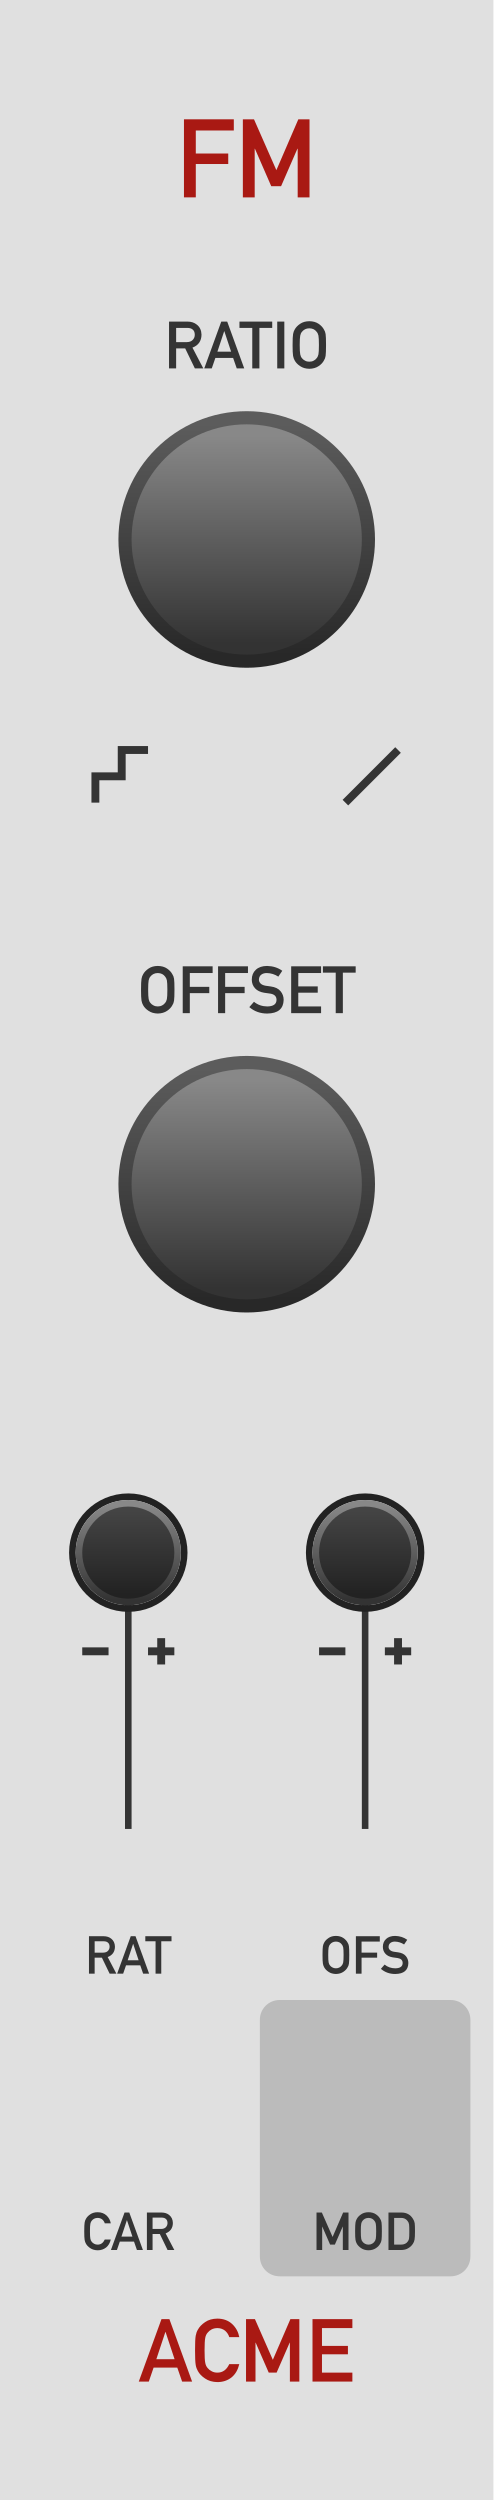
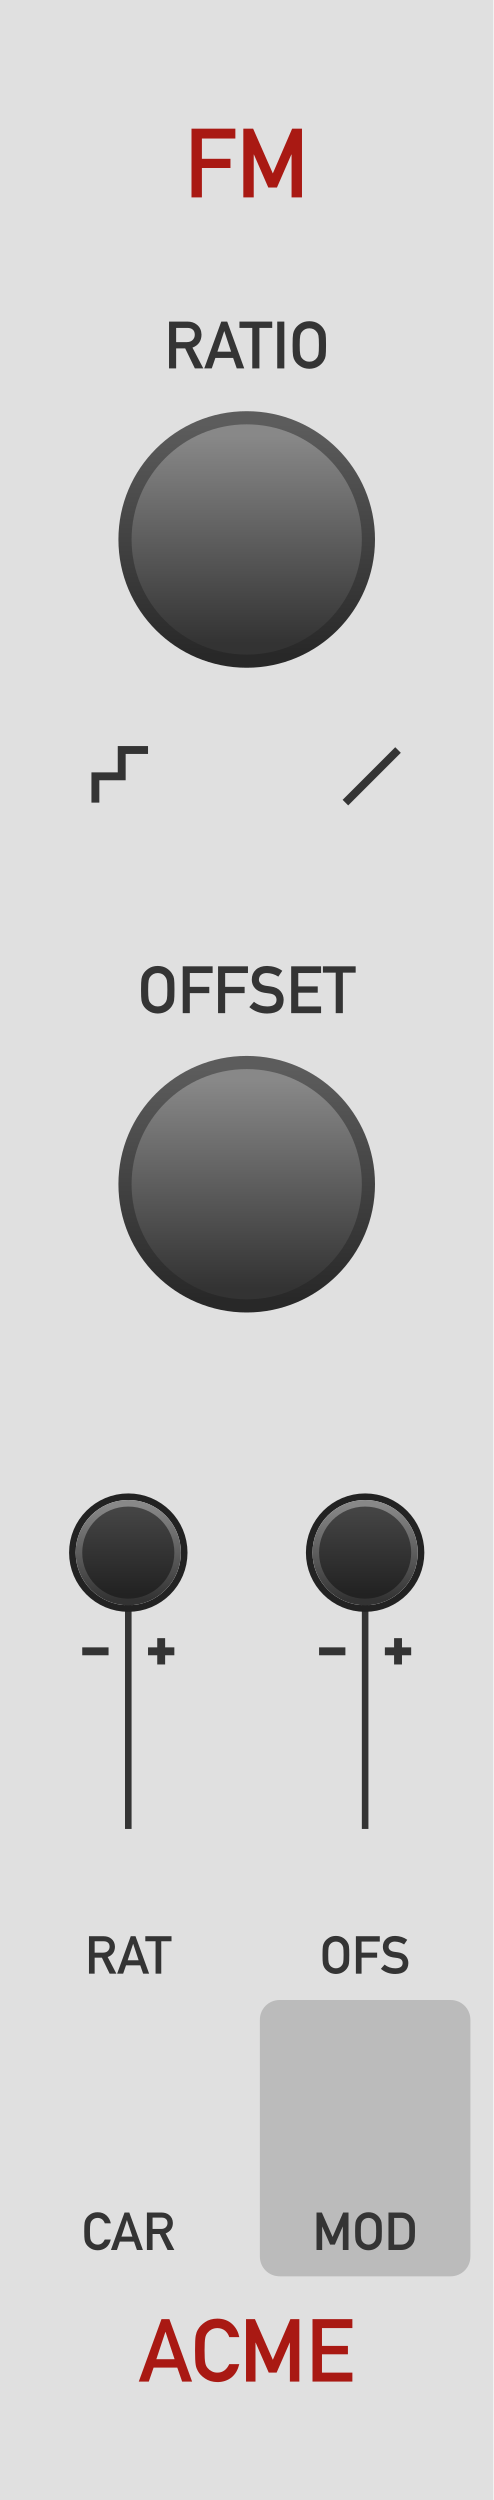
<svg xmlns="http://www.w3.org/2000/svg" xmlns:xlink="http://www.w3.org/1999/xlink" version="1.1" width="75" height="380" viewBox="0 0 75 380" id="svg143">
  <style id="style2">
    text.title {
      fill: #a91913;
      font-family: 'DIN Alternate';
-       font-size: 12.5pt;
+       font-size: 11pt;
    }
    text.logo {
      fill: #a91913;
      font-family: 'DIN Alternate';
      font-size: 10pt;
    }
    text.big-label {
      fill: #343434;
      font-family: 'DIN Alternate';
      font-size: 7.5pt;
    }
    text.label {
      fill: #343434;
      font-family: 'DIN Alternate';
      font-size: 6pt;
    }
    .background {
      fill: #e0e0e0;
    }
    .output {
      fill: #bbbbbb;
    }
    polyline.icon {
      stroke: #343434;
      stroke-width: 1.2;
      fill: none;
    }
    polyline.connect {
      stroke: #343434;
      stroke-width: 1;
      fill: none;
    }

    .blueprint {
      stroke: #08f;
      fill: none;
    }
  </style>
  <defs id="defs53">
    <linearGradient id="smallKnobMediumGradient">
      <stop offset="5%" stop-color="#888" id="stop4" />
      <stop offset="95%" stop-color="#333" id="stop6" />
    </linearGradient>
    <linearGradient id="smallKnobDarkGradient">
      <stop offset="5%" stop-color="#444" id="stop9" />
      <stop offset="95%" stop-color="#222" id="stop11" />
    </linearGradient>
    <linearGradient id="bigKnobDarkGradient">
      <stop offset="5%" stop-color="#5c5c5c" id="stop14" />
      <stop offset="95%" stop-color="#282828" id="stop16" />
    </linearGradient>
    <linearGradient id="bigKnobMediumGradient">
      <stop offset="5%" stop-color="#888" id="stop19" />
      <stop offset="95%" stop-color="#333" id="stop21" />
    </linearGradient>
    <symbol id="knob18">
      <g transform="translate(9 9)" id="g30">
        <circle r="8.5" stroke="#222" fill="none" id="circle24" />
        <circle r="8" fill="url('#smallKnobMediumGradient')" transform="rotate(90)" id="circle26" />
        <circle r="7" fill="url('#smallKnobDarkGradient')" transform="rotate(90)" id="circle28" />
      </g>
    </symbol>
    <symbol id="knob40">
      <g transform="translate(20 20)" id="g37">
        <circle r="19.5" fill="url('#bigKnobDarkGradient')" transform="rotate(90)" id="circle33" />
        <circle r="17.5" fill="url('#bigKnobMediumGradient')" transform="rotate(90)" id="circle35" />
      </g>
    </symbol>
    <symbol id="knob50">
      <g transform="translate(25 25)" id="g44">
        <circle r="24.5" fill="url('#bigKnobDarkGradient')" transform="rotate(90)" id="circle40" />
        <circle r="22.5" fill="url('#bigKnobMediumGradient')" transform="rotate(90)" id="circle42" />
      </g>
    </symbol>
    <symbol id="port">
      <g transform="translate(12 12)" id="g47" />
    </symbol>
    <symbol id="hswitch14">
      <g transform="translate(12 7)" id="g50" />
    </symbol>
    <linearGradient xlink:href="#bigKnobDarkGradient" id="linearGradient187" x1="-19.5" y1="-19.5" x2="19.5" y2="-19.5" gradientUnits="userSpaceOnUse" />
    <linearGradient xlink:href="#bigKnobMediumGradient" id="linearGradient189" x1="-17.5" y1="-17.5" x2="17.5" y2="-17.5" gradientUnits="userSpaceOnUse" />
    <linearGradient xlink:href="#bigKnobDarkGradient" id="linearGradient211" x1="-19.5" y1="-19.5" x2="19.5" y2="-19.5" gradientUnits="userSpaceOnUse" />
    <linearGradient xlink:href="#bigKnobMediumGradient" id="linearGradient213" x1="-17.5" y1="-17.5" x2="17.5" y2="-17.5" gradientUnits="userSpaceOnUse" />
    <linearGradient xlink:href="#smallKnobMediumGradient" id="linearGradient225" x1="-8" y1="-8" x2="8" y2="-8" gradientUnits="userSpaceOnUse" />
    <linearGradient xlink:href="#smallKnobDarkGradient" id="linearGradient227" x1="-7" y1="-7" x2="7" y2="-7" gradientUnits="userSpaceOnUse" />
    <linearGradient xlink:href="#smallKnobMediumGradient" id="linearGradient239" x1="-8" y1="-8" x2="8" y2="-8" gradientUnits="userSpaceOnUse" />
    <linearGradient xlink:href="#smallKnobDarkGradient" id="linearGradient241" x1="-7" y1="-7" x2="7" y2="-7" gradientUnits="userSpaceOnUse" />
  </defs>
  <path id="rect55" style="fill:#e0e0e0" d="M 0,0 H 75 V 380 H 0 Z" class="background" />
-   <g aria-label="FM" id="text57" style="font-size:16.667px;font-family:'DIN Alternate';text-anchor:middle;fill:#a91913" class="title">
-     <path d="m 27.962,30 h 1.799 v -5.07 h 4.932 v -1.595 h -4.932 v -3.499 h 5.778 V 18.135 H 27.962 Z" style="font-size:16.667px;font-family:'DIN Alternate';text-anchor:middle;fill:#a91913" id="path302" />
-     <path d="m 36.914,30 h 1.799 v -7.397 h 0.033 l 2.482,5.697 h 1.497 l 2.482,-5.697 h 0.041 V 30 h 1.799 V 18.135 h -1.701 l -3.337,7.731 v 0 l -3.402,-7.731 h -1.693 z" style="font-size:16.667px;font-family:'DIN Alternate';text-anchor:middle;fill:#a91913" id="path304" />
+   <g aria-label="FM" id="text57" style="font-size:14.667px;font-family:'DIN Alternate';text-anchor:middle;fill:#a91913" class="title">
+     <path d="m 29.107,30 h 1.583 v -4.462 h 4.34 v -1.404 h -4.34 v -3.079 h 5.085 v -1.497 h -6.667 z" style="font-size:14.667px;font-family:'DIN Alternate';text-anchor:middle;fill:#a91913" id="path302" />
+     <path d="m 36.984,30 h 1.583 v -6.51 h 0.029 l 2.184,5.013 h 1.318 l 2.184,-5.013 h 0.036 V 30 h 1.583 V 19.559 h -1.497 l -2.936,6.803 v 0 l -2.993,-6.803 h -1.49 z" style="font-size:14.667px;font-family:'DIN Alternate';text-anchor:middle;fill:#a91913" id="path304" />
  </g>
  <g aria-label="ACME" id="text59" style="font-size:13.333px;font-family:'DIN Alternate';text-anchor:middle;fill:#a91913" class="logo">
    <path d="m 23.763,358.602 1.374,-4.147 h 0.026 l 1.374,4.147 z M 27.682,362 h 1.517 l -3.451,-9.492 H 24.544 L 21.094,362 h 1.523 l 0.729,-2.122 h 3.6 z" style="font-size:13.333px;font-family:'DIN Alternate';text-anchor:middle;fill:#a91913" id="path293" />
    <path d="m 34.85,359.344 q -0.599,1.296 -1.81,1.296 -0.508,0 -0.872,-0.215 -0.371,-0.182 -0.599,-0.475 -0.28,-0.306 -0.371,-0.801 -0.104,-0.495 -0.104,-1.895 0,-1.4 0.104,-1.908 0.091,-0.482 0.371,-0.788 0.228,-0.293 0.599,-0.488 0.365,-0.189 0.872,-0.202 0.69,0.013 1.172,0.397 0.462,0.404 0.638,0.977 h 1.523 q -0.228,-1.191 -1.094,-1.999 -0.866,-0.801 -2.24,-0.814 -1.12,0.013 -1.868,0.534 -0.762,0.514 -1.107,1.172 -0.215,0.345 -0.319,0.905 -0.098,0.56 -0.098,2.214 0,1.628 0.098,2.201 0.052,0.306 0.13,0.508 0.085,0.195 0.189,0.41 0.345,0.658 1.107,1.159 0.749,0.521 1.868,0.547 1.237,0 2.142,-0.703 0.879,-0.71 1.191,-2.031 z" style="font-size:13.333px;font-family:'DIN Alternate';text-anchor:middle;fill:#a91913" id="path295" />
    <path d="m 37.396,362 h 1.439 v -5.918 h 0.026 l 1.986,4.557 h 1.198 l 1.986,-4.557 H 44.062 V 362 h 1.439 v -9.492 h -1.361 l -2.669,6.185 v 0 L 38.75,352.508 h -1.354 z" style="font-size:13.333px;font-family:'DIN Alternate';text-anchor:middle;fill:#a91913" id="path297" />
    <path d="m 47.5,362 h 6.061 v -1.361 h -4.622 v -2.786 h 3.945 v -1.276 h -3.945 v -2.708 h 4.622 v -1.361 H 47.5 Z" style="font-size:13.333px;font-family:'DIN Alternate';text-anchor:middle;fill:#a91913" id="path299" />
  </g>
  <g aria-label="RATIO" id="text61" style="font-size:10px;font-family:'DIN Alternate';text-anchor:middle;fill:#343434" class="big-label">
    <path d="m 26.772,49.843 h 1.689 q 0.518,0 0.791,0.22 0.347,0.249 0.356,0.806 0,0.464 -0.298,0.781 -0.303,0.342 -0.908,0.352 H 26.772 Z M 25.693,56 h 1.079 v -3.042 h 1.377 L 29.619,56 h 1.284 l -1.65,-3.159 q 1.357,-0.522 1.377,-1.973 -0.029,-0.986 -0.708,-1.519 -0.562,-0.469 -1.45,-0.469 h -2.778 z" style="font-size:10px;font-family:'DIN Alternate';text-anchor:middle;fill:#343434" id="path328" />
    <path d="m 33.047,53.451 1.03,-3.11 h 0.02 l 1.03,3.11 z M 35.986,56 h 1.138 l -2.588,-7.119 H 33.633 L 31.045,56 H 32.188 l 0.547,-1.592 h 2.7 z" style="font-size:10px;font-family:'DIN Alternate';text-anchor:middle;fill:#343434" id="path330" />
    <path d="m 38.345,56 h 1.084 v -6.157 h 1.948 v -0.962 h -4.98 v 0.962 h 1.948 z" style="font-size:10px;font-family:'DIN Alternate';text-anchor:middle;fill:#343434" id="path332" />
    <path d="m 42.139,56 h 1.079 v -7.119 h -1.079 z" style="font-size:10px;font-family:'DIN Alternate';text-anchor:middle;fill:#343434" id="path334" />
    <path d="m 44.473,52.44 q 0,1.221 0.073,1.65 0.039,0.229 0.098,0.381 0.063,0.146 0.142,0.308 0.259,0.493 0.83,0.869 0.562,0.391 1.401,0.41 0.85,-0.02 1.416,-0.41 0.562,-0.376 0.811,-0.869 0.181,-0.259 0.249,-0.688 0.063,-0.43 0.063,-1.65 0,-1.24 -0.063,-1.66 -0.068,-0.42 -0.249,-0.679 -0.249,-0.493 -0.811,-0.879 -0.566,-0.391 -1.416,-0.4 -0.84,0.01 -1.401,0.4 -0.571,0.386 -0.83,0.879 -0.161,0.259 -0.239,0.679 -0.073,0.42 -0.073,1.66 z m 1.084,0 q 0,-1.05 0.078,-1.431 0.068,-0.361 0.278,-0.591 0.171,-0.22 0.449,-0.366 0.273,-0.142 0.654,-0.151 0.386,0.01 0.669,0.151 0.269,0.146 0.43,0.366 0.21,0.229 0.288,0.591 0.073,0.381 0.073,1.431 0,1.05 -0.073,1.421 -0.078,0.371 -0.288,0.601 -0.161,0.22 -0.43,0.356 -0.283,0.161 -0.669,0.161 -0.381,0 -0.654,-0.161 -0.278,-0.137 -0.449,-0.356 -0.21,-0.229 -0.278,-0.601 -0.078,-0.371 -0.078,-1.421 z" style="font-size:10px;font-family:'DIN Alternate';text-anchor:middle;fill:#343434" id="path336" />
  </g>
  <g id="use63" transform="translate(17.5,62)">
    <g transform="translate(20,20)" id="g183">
      <path id="circle179" style="fill:url(#linearGradient187)" transform="rotate(90)" d="M 19.5,0 A 19.5,19.5 0 0 1 0,19.5 19.5,19.5 0 0 1 -19.5,0 19.5,19.5 0 0 1 0,-19.5 19.5,19.5 0 0 1 19.5,0 Z" />
      <path id="circle181" style="fill:url(#linearGradient189)" transform="rotate(90)" d="M 17.5,0 A 17.5,17.5 0 0 1 0,17.5 17.5,17.5 0 0 1 -17.5,0 17.5,17.5 0 0 1 0,-17.5 17.5,17.5 0 0 1 17.5,0 Z" />
    </g>
  </g>
  <g id="use67" transform="translate(25.5,111)">
    <g transform="translate(12,7)" id="g199" />
  </g>
  <g transform="translate(56.5,118)" id="g71">
    <path id="polyline69" style="fill:none;stroke:#343434;stroke-width:1.2" d="M -4,4 4,-4" class="icon" />
  </g>
  <g transform="translate(18.5,118)" id="g75">
    <path id="polyline73" style="fill:none;stroke:#343434;stroke-width:1.2" d="M -4,4 V 0 h 4 v -4 h 4" class="icon" />
  </g>
  <g aria-label="OFFSET" id="text79" style="font-size:10px;font-family:'DIN Alternate';text-anchor:middle;fill:#343434" class="big-label">
    <path d="m 21.436,150.44 q 0,1.221 0.073,1.65 0.039,0.229 0.098,0.381 0.063,0.146 0.142,0.308 0.259,0.493 0.83,0.869 0.562,0.391 1.401,0.41 0.85,-0.019 1.416,-0.41 0.562,-0.376 0.811,-0.869 0.181,-0.259 0.249,-0.688 0.063,-0.43 0.063,-1.65 0,-1.24 -0.063,-1.66 -0.068,-0.42 -0.249,-0.679 -0.249,-0.493 -0.811,-0.879 -0.566,-0.391 -1.416,-0.4 -0.84,0.01 -1.401,0.4 -0.571,0.386 -0.83,0.879 -0.161,0.259 -0.239,0.679 -0.073,0.42 -0.073,1.66 z m 1.084,0 q 0,-1.05 0.078,-1.431 0.068,-0.361 0.278,-0.591 0.171,-0.22 0.449,-0.366 0.273,-0.142 0.654,-0.151 0.386,0.01 0.669,0.151 0.269,0.146 0.43,0.366 0.21,0.229 0.288,0.591 0.073,0.381 0.073,1.431 0,1.05 -0.073,1.421 -0.078,0.371 -0.288,0.601 -0.161,0.22 -0.43,0.356 -0.283,0.161 -0.669,0.161 -0.381,0 -0.654,-0.161 -0.278,-0.137 -0.449,-0.356 -0.21,-0.229 -0.278,-0.601 -0.078,-0.371 -0.078,-1.421 z" style="font-size:10px;font-family:'DIN Alternate';text-anchor:middle;fill:#343434" id="path278" />
    <path d="m 27.773,154 h 1.079 v -3.042 h 2.959 v -0.957 h -2.959 v -2.1 h 3.467 v -1.021 h -4.546 z" style="font-size:10px;font-family:'DIN Alternate';text-anchor:middle;fill:#343434" id="path280" />
    <path d="m 33.145,154 h 1.079 v -3.042 h 2.959 v -0.957 h -2.959 v -2.1 h 3.467 v -1.021 h -4.546 z" style="font-size:10px;font-family:'DIN Alternate';text-anchor:middle;fill:#343434" id="path282" />
    <path d="m 38.604,152.271 -0.708,0.811 q 1.138,0.977 2.72,0.977 2.446,-0.029 2.5,-2.07 0,-0.757 -0.474,-1.328 -0.479,-0.581 -1.479,-0.718 -0.508,-0.064 -0.801,-0.112 -0.527,-0.098 -0.767,-0.352 -0.239,-0.249 -0.239,-0.557 0.01,-0.513 0.356,-0.771 0.332,-0.249 0.83,-0.249 0.962,0.019 1.763,0.547 v 0 l 0.601,-0.889 q -0.981,-0.708 -2.31,-0.737 -1.104,0.01 -1.704,0.576 -0.62,0.571 -0.62,1.504 0,0.776 0.493,1.318 0.479,0.527 1.396,0.679 0.513,0.073 0.942,0.132 0.938,0.161 0.928,0.957 -0.02,0.972 -1.406,0.991 -1.172,-0.01 -2.021,-0.708 z" style="font-size:10px;font-family:'DIN Alternate';text-anchor:middle;fill:#343434" id="path284" />
    <path d="m 44.258,154 h 4.546 v -1.021 h -3.467 v -2.09 h 2.959 v -0.957 h -2.959 v -2.031 h 3.467 v -1.021 h -4.546 z" style="font-size:10px;font-family:'DIN Alternate';text-anchor:middle;fill:#343434" id="path286" />
    <path d="m 51.03,154 h 1.084 v -6.157 H 54.062 v -0.962 h -4.98 v 0.962 h 1.948 z" style="font-size:10px;font-family:'DIN Alternate';text-anchor:middle;fill:#343434" id="path288" />
  </g>
  <g id="use81" transform="translate(17.5,160)">
    <g transform="translate(20,20)" id="g207">
      <path id="circle203" style="fill:url(#linearGradient211)" transform="rotate(90)" d="M 19.5,0 A 19.5,19.5 0 0 1 0,19.5 19.5,19.5 0 0 1 -19.5,0 19.5,19.5 0 0 1 0,-19.5 19.5,19.5 0 0 1 19.5,0 Z" />
      <path id="circle205" style="fill:url(#linearGradient213)" transform="rotate(90)" d="M 17.5,0 A 17.5,17.5 0 0 1 0,17.5 17.5,17.5 0 0 1 -17.5,0 17.5,17.5 0 0 1 0,-17.5 17.5,17.5 0 0 1 17.5,0 Z" />
    </g>
  </g>
  <path id="polyline85" transform="translate(19.5,236)" style="fill:none;stroke:#343434;stroke-width:1" d="M 0,0 V 42" class="connect" />
  <g transform="translate(19.5,251)" id="g93">
    <path id="polyline87" style="fill:none;stroke:#343434;stroke-width:1.2" d="m -7,0 h 4" class="icon" />
    <path id="polyline89" style="fill:none;stroke:#343434;stroke-width:1.2" d="M 7,0 H 3" class="icon" />
    <path id="polyline91" style="fill:none;stroke:#343434;stroke-width:1.2" d="M 5,-2 V 2" class="icon" />
  </g>
  <g id="use97" transform="translate(10.5,227)">
    <g transform="translate(9,9)" id="g221">
      <path id="circle215" style="fill:none;stroke:#222222" d="M 8.5,0 A 8.5,8.5 0 0 1 0,8.5 8.5,8.5 0 0 1 -8.5,0 8.5,8.5 0 0 1 0,-8.5 8.5,8.5 0 0 1 8.5,0 Z" />
      <path id="circle217" style="fill:url(#linearGradient225)" transform="rotate(90)" d="M 8,0 A 8,8 0 0 1 0,8 8,8 0 0 1 -8,0 8,8 0 0 1 0,-8 8,8 0 0 1 8,0 Z" />
      <path id="circle219" style="fill:url(#linearGradient227)" transform="rotate(90)" d="M 7,0 A 7,7 0 0 1 0,7 7,7 0 0 1 -7,0 7,7 0 0 1 0,-7 7,7 0 0 1 7,0 Z" />
    </g>
  </g>
  <path id="polyline101" transform="translate(55.5,236)" style="fill:none;stroke:#343434;stroke-width:1" d="M 0,0 V 42" class="connect" />
  <g transform="translate(55.5,251)" id="g109">
    <path id="polyline103" style="fill:none;stroke:#343434;stroke-width:1.2" d="m -7,0 h 4" class="icon" />
    <path id="polyline105" style="fill:none;stroke:#343434;stroke-width:1.2" d="M 7,0 H 3" class="icon" />
    <path id="polyline107" style="fill:none;stroke:#343434;stroke-width:1.2" d="M 5,-2 V 2" class="icon" />
  </g>
  <g id="use113" transform="translate(46.5,227)">
    <g transform="translate(9,9)" id="g235">
      <path id="circle229" style="fill:none;stroke:#222222" d="M 8.5,0 A 8.5,8.5 0 0 1 0,8.5 8.5,8.5 0 0 1 -8.5,0 8.5,8.5 0 0 1 0,-8.5 8.5,8.5 0 0 1 8.5,0 Z" />
      <path id="circle231" style="fill:url(#linearGradient239)" transform="rotate(90)" d="M 8,0 A 8,8 0 0 1 0,8 8,8 0 0 1 -8,0 8,8 0 0 1 0,-8 8,8 0 0 1 8,0 Z" />
      <path id="circle233" style="fill:url(#linearGradient241)" transform="rotate(90)" d="M 7,0 A 7,7 0 0 1 0,7 7,7 0 0 1 -7,0 7,7 0 0 1 0,-7 7,7 0 0 1 7,0 Z" />
    </g>
  </g>
  <g id="use117" transform="translate(7.5,266)">
    <g transform="translate(12,12)" id="g191" />
  </g>
  <g aria-label="RAT" id="text119" style="font-size:8px;font-family:'DIN Alternate';text-anchor:middle;fill:#343434" class="label">
    <path d="m 14.387,295.074 h 1.352 q 0.414,0 0.633,0.176 0.277,0.199 0.285,0.645 0,0.371 -0.238,0.625 -0.242,0.273 -0.727,0.281 H 14.387 Z M 13.523,300 h 0.863 v -2.434 h 1.102 L 16.664,300 h 1.027 l -1.32,-2.527 q 1.086,-0.418 1.102,-1.578 -0.023,-0.789 -0.566,-1.215 -0.449,-0.375 -1.16,-0.375 h -2.223 z" style="font-size:8px;font-family:'DIN Alternate';text-anchor:middle;fill:#343434" id="path315" />
    <path d="m 19.406,297.961 0.824,-2.488 h 0.016 l 0.824,2.488 z M 21.758,300 h 0.91 l -2.07,-5.695 H 19.875 L 17.805,300 h 0.914 l 0.438,-1.273 h 2.16 z" style="font-size:8px;font-family:'DIN Alternate';text-anchor:middle;fill:#343434" id="path317" />
    <path d="m 23.645,300 h 0.867 v -4.926 h 1.559 v -0.77 h -3.984 v 0.77 h 1.559 z" style="font-size:8px;font-family:'DIN Alternate';text-anchor:middle;fill:#343434" id="path319" />
  </g>
  <g id="use123" transform="translate(43.5,266)">
    <g transform="translate(12,12)" id="g243" />
  </g>
  <g aria-label="OFS" id="text125" style="font-size:8px;font-family:'DIN Alternate';text-anchor:middle;fill:#343434" class="label">
    <path d="m 49.023,297.152 q 0,0.977 0.059,1.32 0.031,0.184 0.078,0.305 0.051,0.117 0.113,0.246 0.207,0.395 0.664,0.695 0.449,0.312 1.121,0.328 0.68,-0.016 1.133,-0.328 0.449,-0.301 0.648,-0.695 0.145,-0.207 0.199,-0.551 0.051,-0.344 0.051,-1.32 0,-0.992 -0.051,-1.328 -0.055,-0.336 -0.199,-0.543 -0.199,-0.395 -0.648,-0.703 -0.453,-0.312 -1.133,-0.32 -0.672,0.008 -1.121,0.32 -0.457,0.309 -0.664,0.703 -0.129,0.207 -0.191,0.543 -0.059,0.336 -0.059,1.328 z m 0.867,0 q 0,-0.84 0.062,-1.145 0.055,-0.289 0.223,-0.473 0.137,-0.176 0.359,-0.293 0.219,-0.113 0.523,-0.121 0.309,0.008 0.535,0.121 0.215,0.117 0.344,0.293 0.168,0.184 0.23,0.473 0.059,0.305 0.059,1.145 0,0.84 -0.059,1.137 -0.062,0.297 -0.23,0.48 -0.129,0.176 -0.344,0.285 -0.227,0.129 -0.535,0.129 -0.305,0 -0.523,-0.129 -0.223,-0.109 -0.359,-0.285 -0.168,-0.184 -0.223,-0.48 -0.062,-0.297 -0.062,-1.137 z" style="font-size:8px;font-family:'DIN Alternate';text-anchor:middle;fill:#343434" id="path259" />
    <path d="m 54.094,300 h 0.863 v -2.434 h 2.367 v -0.766 h -2.367 v -1.68 h 2.773 v -0.816 H 54.094 Z" style="font-size:8px;font-family:'DIN Alternate';text-anchor:middle;fill:#343434" id="path261" />
    <path d="m 58.461,298.617 -0.566,0.648 q 0.91,0.781 2.176,0.781 1.957,-0.023 2,-1.656 0,-0.605 -0.379,-1.062 -0.383,-0.465 -1.184,-0.574 -0.406,-0.051 -0.641,-0.09 -0.422,-0.078 -0.613,-0.281 -0.191,-0.199 -0.191,-0.445 0.008,-0.41 0.285,-0.617 0.266,-0.199 0.664,-0.199 0.77,0.016 1.41,0.438 v 0 l 0.48,-0.711 q -0.785,-0.566 -1.848,-0.59 -0.883,0.008 -1.363,0.461 -0.496,0.457 -0.496,1.203 0,0.621 0.395,1.055 0.383,0.422 1.117,0.543 0.41,0.059 0.754,0.105 0.75,0.129 0.742,0.766 -0.016,0.777 -1.125,0.793 -0.938,-0.008 -1.617,-0.566 z" style="font-size:8px;font-family:'DIN Alternate';text-anchor:middle;fill:#343434" id="path263" />
  </g>
  <g id="use129" transform="translate(7.5,308)">
    <g transform="translate(12,12)" id="g195" />
  </g>
  <g aria-label="CAR" id="text131" style="font-size:8px;font-family:'DIN Alternate';text-anchor:middle;fill:#343434" class="label">
    <path d="m 15.926,340.406 q -0.359,0.777 -1.086,0.777 -0.305,0 -0.523,-0.129 -0.223,-0.109 -0.359,-0.285 -0.168,-0.184 -0.223,-0.48 -0.062,-0.297 -0.062,-1.137 0,-0.84 0.062,-1.145 0.055,-0.289 0.223,-0.473 0.137,-0.176 0.359,-0.293 0.219,-0.113 0.523,-0.121 0.414,0.008 0.703,0.238 0.277,0.242 0.383,0.586 h 0.914 q -0.137,-0.715 -0.656,-1.199 -0.52,-0.48 -1.344,-0.488 -0.672,0.008 -1.121,0.32 -0.457,0.309 -0.664,0.703 -0.129,0.207 -0.191,0.543 -0.059,0.336 -0.059,1.328 0,0.977 0.059,1.32 0.031,0.184 0.078,0.305 0.051,0.117 0.113,0.246 0.207,0.395 0.664,0.695 0.449,0.312 1.121,0.328 0.742,0 1.285,-0.422 0.527,-0.426 0.715,-1.219 z" style="font-size:8px;font-family:'DIN Alternate';text-anchor:middle;fill:#343434" id="path308" />
    <path d="m 18.461,339.961 0.824,-2.488 h 0.016 L 20.125,339.961 Z M 20.812,342 h 0.91 l -2.07,-5.695 H 18.93 L 16.859,342 h 0.914 l 0.438,-1.273 h 2.16 z" style="font-size:8px;font-family:'DIN Alternate';text-anchor:middle;fill:#343434" id="path310" />
    <path d="m 23.191,337.074 h 1.352 q 0.414,0 0.633,0.176 0.277,0.199 0.285,0.645 0,0.371 -0.238,0.625 -0.242,0.273 -0.727,0.281 H 23.191 Z M 22.328,342 h 0.863 v -2.434 h 1.102 L 25.469,342 h 1.027 l -1.32,-2.527 q 1.086,-0.418 1.102,-1.578 -0.023,-0.789 -0.566,-1.215 -0.449,-0.375 -1.16,-0.375 h -2.223 z" style="font-size:8px;font-family:'DIN Alternate';text-anchor:middle;fill:#343434" id="path312" />
  </g>
  <path id="rect135" style="fill:#bbbbbb" d="m 42.5,304 h 26 c 1.662,0 3,1.338 3,3 v 36 c 0,1.662 -1.338,3 -3,3 h -26 c -1.662,0 -3,-1.338 -3,-3 v -36 c 0,-1.662 1.338,-3 3,-3 z" class="output" />
  <g id="use137" transform="translate(43.5,308)">
    <g transform="translate(12,12)" id="g247" />
  </g>
  <g aria-label="MOD" id="text139" style="font-size:8px;font-family:'DIN Alternate';text-anchor:middle;fill:#343434" class="label">
    <path d="m 48.109,342 h 0.863 v -3.551 h 0.016 l 1.191,2.734 h 0.719 l 1.191,-2.734 h 0.02 V 342 h 0.863 v -5.695 H 52.156 l -1.602,3.711 v 0 l -1.633,-3.711 h -0.812 z" style="font-size:8px;font-family:'DIN Alternate';text-anchor:middle;fill:#343434" id="path251" />
    <path d="m 53.977,339.152 q 0,0.977 0.059,1.32 0.031,0.184 0.078,0.305 0.051,0.117 0.113,0.246 0.207,0.395 0.664,0.695 0.449,0.312 1.121,0.328 0.68,-0.016 1.133,-0.328 0.449,-0.301 0.648,-0.695 0.145,-0.207 0.199,-0.551 0.051,-0.344 0.051,-1.32 0,-0.992 -0.051,-1.328 -0.055,-0.336 -0.199,-0.543 -0.199,-0.395 -0.648,-0.703 -0.453,-0.312 -1.133,-0.32 -0.672,0.008 -1.121,0.32 -0.457,0.309 -0.664,0.703 -0.129,0.207 -0.191,0.543 -0.059,0.336 -0.059,1.328 z m 0.867,0 q 0,-0.84 0.062,-1.145 0.055,-0.289 0.223,-0.473 0.137,-0.176 0.359,-0.293 0.219,-0.113 0.523,-0.121 0.309,0.008 0.535,0.121 0.215,0.117 0.344,0.293 0.168,0.184 0.23,0.473 0.059,0.305 0.059,1.145 0,0.84 -0.059,1.137 -0.062,0.297 -0.23,0.48 -0.129,0.176 -0.344,0.285 -0.227,0.129 -0.535,0.129 -0.305,0 -0.523,-0.129 -0.223,-0.109 -0.359,-0.285 -0.168,-0.184 -0.223,-0.48 -0.062,-0.297 -0.062,-1.137 z" style="font-size:8px;font-family:'DIN Alternate';text-anchor:middle;fill:#343434" id="path253" />
    <path d="m 59.047,342 h 1.934 q 0.641,0 1.082,-0.281 0.445,-0.262 0.695,-0.664 0.094,-0.152 0.16,-0.293 0.062,-0.145 0.094,-0.328 0.066,-0.363 0.066,-1.281 0,-0.863 -0.043,-1.215 -0.055,-0.352 -0.262,-0.672 -0.578,-0.953 -1.734,-0.961 h -1.992 z m 0.863,-4.879 h 1.031 q 0.656,-0.016 1.016,0.48 0.176,0.199 0.223,0.52 0.035,0.32 0.035,1.062 0,0.762 -0.035,1.039 -0.039,0.281 -0.184,0.465 -0.328,0.496 -1.055,0.496 h -1.031 z" style="font-size:8px;font-family:'DIN Alternate';text-anchor:middle;fill:#343434" id="path255" />
  </g>
</svg>
